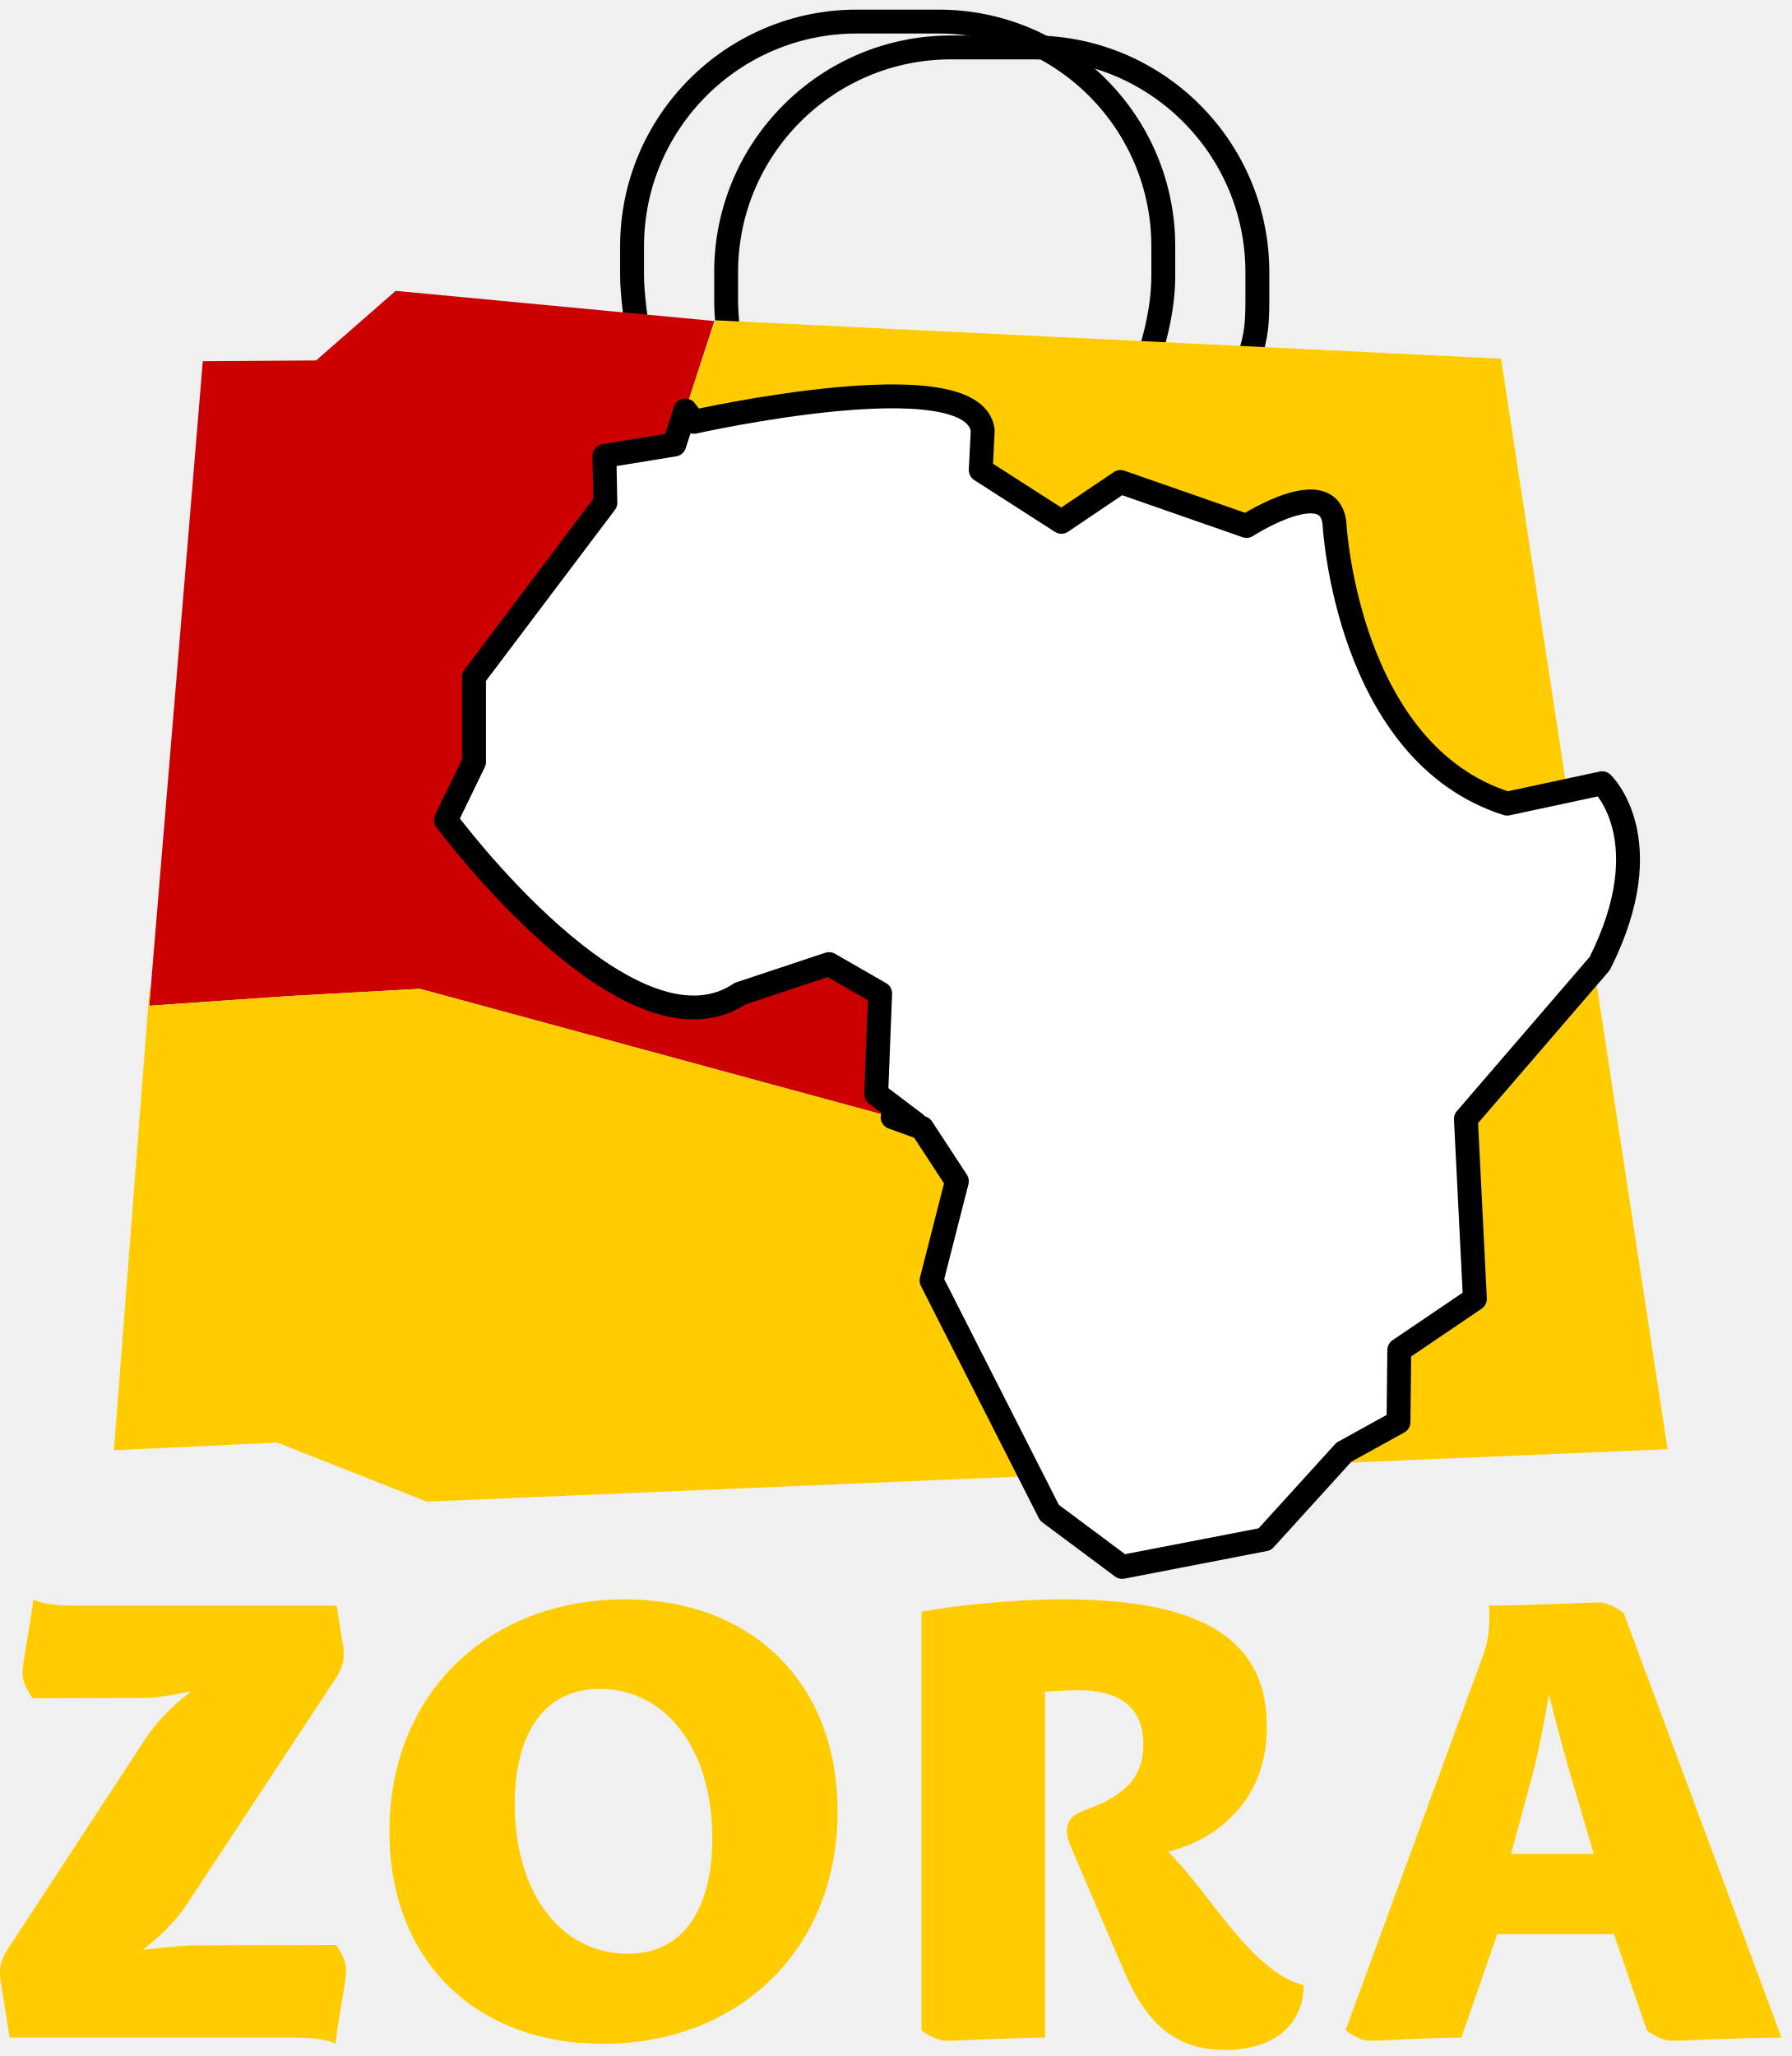
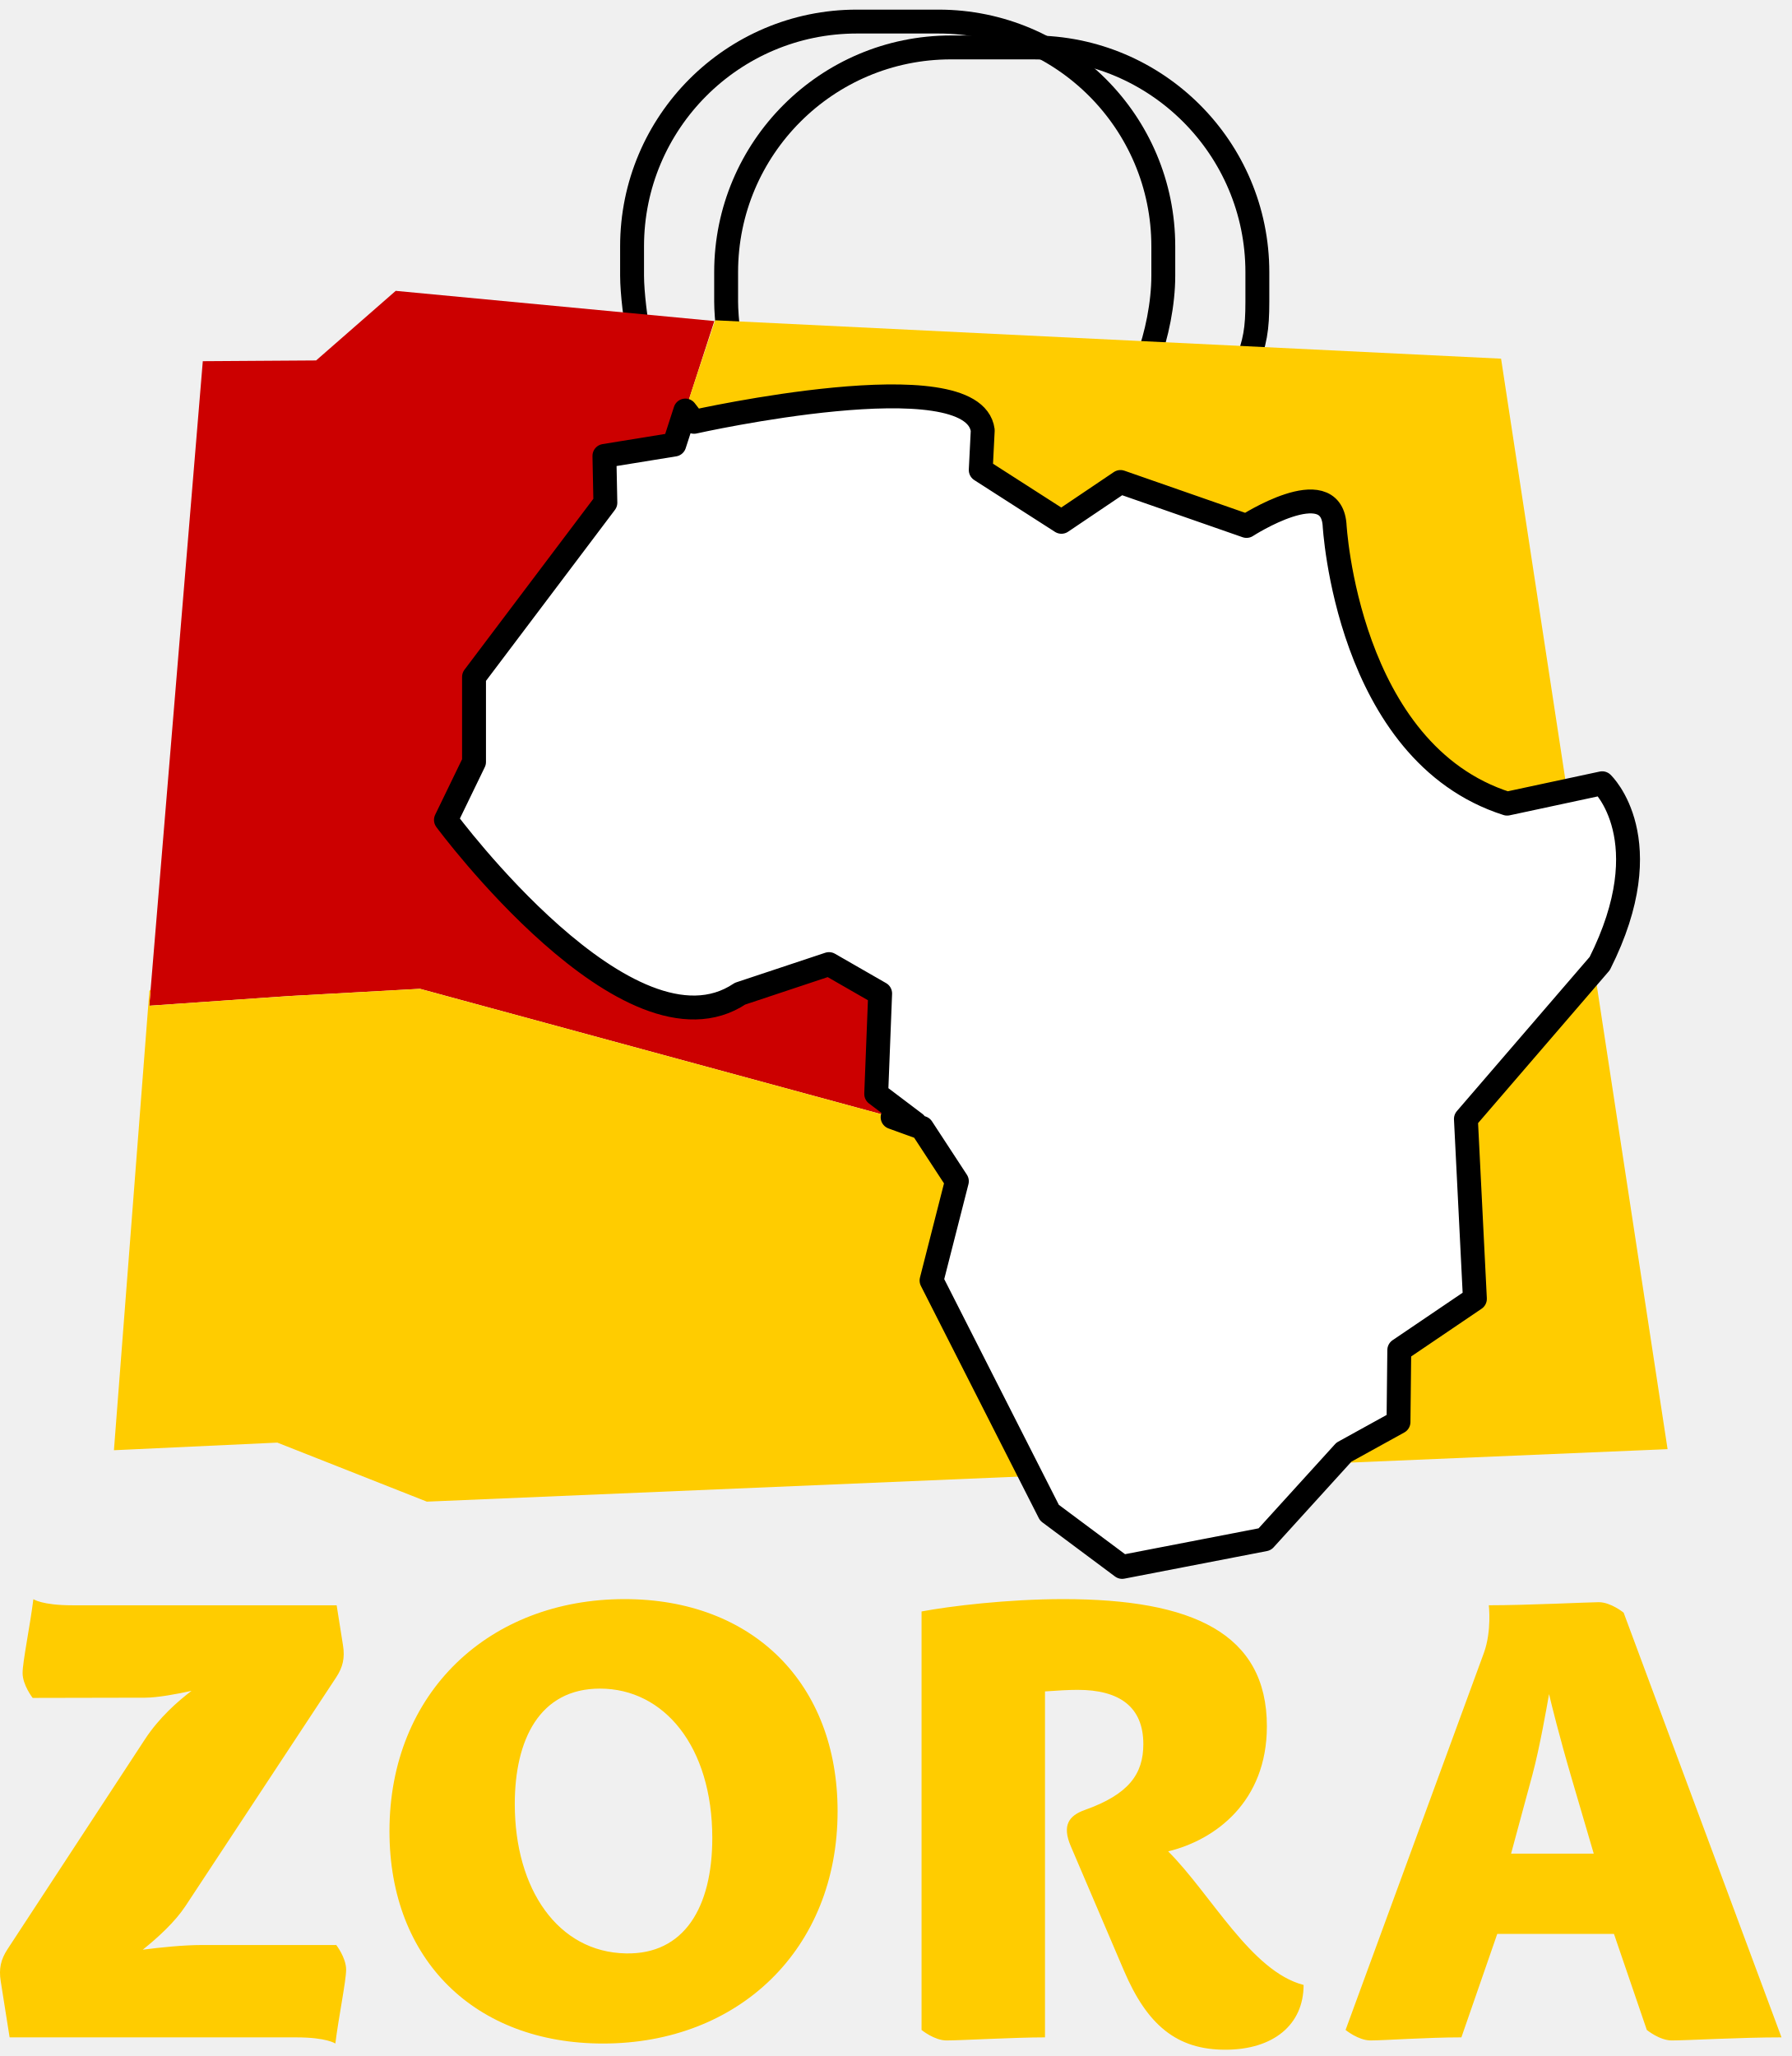
- <svg xmlns="http://www.w3.org/2000/svg" width="100%" height="100%" viewBox="0 0 156 179" version="1.1" xml:space="preserve" style="fill-rule:evenodd;clip-rule:evenodd;stroke-miterlimit:1.5;">
+ <svg xmlns="http://www.w3.org/2000/svg" width="100%" height="100%" viewBox="0 0 156 179" fill-rule="evenodd" clip-rule="evenodd" stroke-miterlimit="1.5">
  <g id="zora_logo">
    <g id="bag">
-       <path id="hand_2" d="M55.643,29.404c-0.298,-1.356 -0.613,-3.954 -0.613,-5.398l0,-2.559c0,-10.801 8.769,-19.569 19.569,-19.569l7.112,0c10.801,0 19.569,8.769 19.569,19.569l0,2.559c0,2.421 -0.571,5.206 -1.376,7.347" style="fill:none;stroke:#000;stroke-width:2.08px;" />
-       <path id="hand_1" d="M63.832,31.655c-0.298,-1.356 -0.613,-3.954 -0.613,-5.398l0,-2.559c0,-10.801 8.769,-19.569 19.569,-19.569l7.112,0c10.801,0 19.569,8.769 19.569,19.569l0,2.559c0,2.421 -0.192,3.493 -0.997,5.634" style="fill:none;stroke:#000;stroke-width:2.08px;" />
+       <path id="hand_2" d="M55.643 29.404c-0.298-1.356-0.613-3.954-0.613-5.398v-2.559c0-10.801 8.769-19.569 19.569-19.569h7.112c10.801 0 19.569 8.769 19.569 19.569v2.559c0 2.421-0.571 5.206-1.376 7.347" fill="none" stroke="#000" stroke-width="2.08" />
+       <path id="hand_1" d="M63.832 31.655c-0.298-1.356-0.613-3.954-0.613-5.398v-2.559c0-10.801 8.769-19.569 19.569-19.569h7.112c10.801 0 19.569 8.769 19.569 19.569v2.559c0 2.421-0.192 3.493-0.997 5.634" fill="none" stroke="#000" stroke-width="2.08" />
      <g id="bag_line">
-         <path id="bag_line_1" d="M17.657,31.446l9.865,-0.065l6.93,-6.059l27.742,2.627l-3.487,10.757l-6.086,0.988l0.083,4.076l-11.435,15.164l0,7.407l-2.445,5.046c0,0 15.955,21.579 25.604,15.127l7.746,-2.576l4.453,2.558l-0.342,8.748l3.387,2.559l-43.111,-11.716l-11.381,0.63l-12.184,0.845l4.66,-56.116Z" style="fill:#c00;" />
-         <path id="bag_line_2" d="M60.48,33.238l1.782,-5.354l68.425,3.342l14.497,94.941l-108.021,4.569l-13.019,-5.139l-14.225,0.663l3.086,-39.989l0.108,-0.12l-0.117,1.413l12.184,-0.845l11.381,-0.63l43.111,11.716l-3.387,-2.559l0.342,-8.748l-4.453,-2.558l-7.746,2.576c-9.649,6.452 -25.604,-15.127 -25.604,-15.127l2.445,-5.046l0,-7.407l11.435,-15.164l-0.037,-1.805l2.386,-2.666l3.653,-0.593l1.773,-5.468Z" style="fill:#fc0;" />
+         <path id="bag_line_1" d="M17.657 31.446l9.865-0.065 6.93-6.059 27.742 2.627-3.487 10.757-6.086 0.988 0.083 4.076-11.435 15.164v7.407l-2.445 5.046c0 0 15.955 21.579 25.604 15.127l7.746-2.576 4.453 2.558-0.342 8.748 3.387 2.559-43.111-11.716-11.381 0.63-12.184 0.845 4.66-56.116Z" fill="#c00" />
+         <path id="bag_line_2" d="M60.48 33.238l1.782-5.354 68.425 3.342 14.497 94.941-108.021 4.569-13.019-5.139-14.225 0.663 3.086-39.989 0.108-0.12-0.117 1.413 12.184-0.845 11.381-0.63 43.111 11.716-3.387-2.559 0.342-8.748-4.453-2.558-7.746 2.576c-9.649 6.452-25.604-15.127-25.604-15.127l2.445-5.046v-7.407l11.435-15.164-0.037-1.805 2.386-2.666 3.653-0.593 1.773-5.468Z" fill="#fc0" />
      </g>
-       <path id="africa_map" d="M59.668,35.743l0.755,0.981c0,0 24.304,-5.446 25.137,0.74l-0.174,3.459l7.025,4.507l5.142,-3.467l10.973,3.827c0,0 7.273,-4.703 7.663,-0.141c0,0 1.05,19.872 15.025,24.318l8.276,-1.775c0,0 5.206,4.912 -0.213,15.694l-11.651,13.53l0.783,15.664l-6.584,4.462l-0.068,6.263l-4.753,2.624l-6.892,7.587l-12.415,2.403l-6.328,-4.717l-10.266,-20.218l2.205,-8.643l-3.037,-4.646l-2.558,-0.927l1.96,0.533l-3.387,-2.559l0.342,-8.748l-4.453,-2.558l-7.746,2.576c-9.649,6.452 -25.604,-15.127 -25.604,-15.127l2.445,-5.046l0,-7.407l11.435,-15.164l-0.083,-4.076l6.086,-0.988l0.96,-2.962Z" style="fill:#fff;stroke:#000;stroke-width:2.08px;stroke-linecap:round;stroke-linejoin:round;" />
+       <path id="africa_map" d="M59.668 35.743l0.755 0.981c0 0 24.304-5.446 25.137 0.74l-0.174 3.459 7.025 4.507 5.142-3.467 10.973 3.827c0 0 7.273-4.703 7.663-0.141 0 0 1.05 19.872 15.025 24.318l8.276-1.775c0 0 5.206 4.912-0.213 15.694l-11.651 13.53 0.783 15.664-6.584 4.462-0.068 6.263-4.753 2.624-6.892 7.587-12.415 2.403-6.328-4.717-10.266-20.218 2.205-8.643-3.037-4.646-2.558-0.927 1.96 0.533-3.387-2.559 0.342-8.748-4.453-2.558-7.746 2.576c-9.649 6.452-25.604-15.127-25.604-15.127l2.445-5.046v-7.407l11.435-15.164-0.083-4.076 6.086-0.988 0.96-2.962Z" fill="#fff" stroke="#000" stroke-width="2.08" stroke-linecap="round" stroke-linejoin="round" />
    </g>
-     <path id="zora_text" d="M29.259,169.338l-11.7,0.023c-1.606,0.003 -3.554,0.203 -5.131,0.408c1.334,-1.067 2.812,-2.424 3.717,-3.797l13.116,-19.904c0.6,-0.911 0.773,-1.711 0.603,-2.789l-0.554,-3.495l-23.009,0c-2.651,0 -3.395,-0.535 -3.395,-0.535c-0.289,2.32 -0.939,5.461 -0.939,6.426c0,1.055 0.877,2.172 0.877,2.172l9.789,-0.02c1.084,-0.002 2.753,-0.313 4.044,-0.595c-1.176,0.888 -2.823,2.332 -4.049,4.204l-11.968,18.279c-0.598,0.912 -0.769,1.712 -0.598,2.789l0.775,4.897l24.964,0c2.651,0 3.395,0.537 3.395,0.537c0.289,-2.321 0.939,-5.463 0.939,-6.429c0,-1.054 -0.877,-2.172 -0.877,-2.172m25.124,-30.092c-11.769,0 -20.474,8.115 -20.474,20.206c0,11.231 7.47,18.486 18.594,18.486c11.823,0 20.421,-8.222 20.421,-20.223c0,-11.107 -7.362,-18.469 -18.54,-18.469m-2.15,7.792c5.589,0 9.781,5.051 9.781,13.005c0,6.072 -2.472,10.157 -7.523,10.049c-5.911,-0.107 -9.673,-5.589 -9.673,-13.005c0,-5.589 2.15,-10.049 7.416,-10.049m49.47,14.17c4.114,-0.998 8.594,-4.329 8.594,-10.892c0,-8.099 -6.49,-11.07 -17.726,-11.07c-4.849,0 -9.889,0.613 -12.34,1.075l0,36.435c0,0 1.118,0.914 2.172,0.914c1.287,0 5.88,-0.269 8.576,-0.269l0,-30.119c1.087,-0.081 2.115,-0.136 2.841,-0.136c3.65,0 5.721,1.485 5.721,4.729c0,2.616 -1.29,4.374 -5.088,5.726c-1.388,0.494 -2.009,1.329 -1.229,3.156l4.631,10.84c2.023,4.737 4.595,6.88 8.821,6.88c4.188,0 6.818,-2.175 6.818,-5.639c-4.575,-1.176 -8.054,-7.901 -11.79,-11.628l-0.001,-0.001l-0,0Zm39.657,-20.78c0,0 -1.118,-0.914 -2.172,-0.914c-0.806,0 -6.211,0.269 -9.569,0.269c0,0 0.267,2.25 -0.434,4.163l-12.037,32.81c0,0 1.118,0.914 2.172,0.914c1.188,0 4.897,-0.269 7.912,-0.269l3.122,-9.007l10.161,0l2.86,8.362c0,0 1.117,0.914 2.172,0.914c1.362,0 5.917,-0.269 9.554,-0.269l-13.742,-36.972l-0,0Zm-6.498,7.083c0.194,0.821 0.866,3.582 2.011,7.483l1.882,6.413l-7.198,0l1.866,-6.899c0.619,-2.291 1.268,-5.995 1.44,-6.997l-0.001,0l0,-0Z" style="fill:#fc0;fill-rule:nonzero;" />
+     <path id="zora_text" d="M29.259 169.338h-11.7c-1.606 0.003-3.554 0.203-5.131 0.408 1.334-1.067 2.812-2.424 3.717-3.797l13.116-19.904c0.6-0.911 0.773-1.711 0.603-2.789l-0.554-3.495h-23.009c-2.651 0-3.395-0.535-3.395-0.535-0.289 2.32-0.939 5.461-0.939 6.426 0 1.055 0.877 2.172 0.877 2.172l9.789-0.02c1.084-0.002 2.753-0.313 4.044-0.595-1.176 0.888-2.823 2.332-4.049 4.204l-11.968 18.279c-0.598 0.912-0.769 1.712-0.598 2.789l0.775 4.897h24.964c2.651 0 3.395 0.537 3.395 0.537 0.289-2.321 0.939-5.463 0.939-6.429 0-1.054-0.877-2.172-0.877-2.172m25.124-30.092c-11.769 0-20.474 8.115-20.474 20.206 0 11.231 7.47 18.486 18.594 18.486 11.823 0 20.421-8.222 20.421-20.223 0-11.107-7.362-18.469-18.54-18.469m-2.15 7.792c5.589 0 9.781 5.051 9.781 13.005 0 6.072-2.472 10.157-7.523 10.049-5.911-0.107-9.673-5.589-9.673-13.005 0-5.589 2.15-10.049 7.416-10.049m49.47 14.17c4.114-0.998 8.594-4.329 8.594-10.892 0-8.099-6.49-11.07-17.726-11.07-4.849 0-9.889 0.613-12.34 1.075v36.435c0 0 1.118 0.914 2.172 0.914 1.287 0 5.88-0.269 8.576-0.269v-30.119c1.087-0.081 2.115-0.136 2.841-0.136 3.65 0 5.721 1.485 5.721 4.729 0 2.616-1.29 4.374-5.088 5.726-1.388 0.494-2.009 1.329-1.229 3.156l4.631 10.84c2.023 4.737 4.595 6.88 8.821 6.88 4.188 0 6.818-2.175 6.818-5.639-4.575-1.176-8.054-7.901-11.79-11.628Zm39.657-20.78c0 0-1.118-0.914-2.172-0.914-0.806 0-6.211 0.269-9.569 0.269 0 0 0.267 2.25-0.434 4.163l-12.037 32.81c0 0 1.118 0.914 2.172 0.914 1.188 0 4.897-0.269 7.912-0.269l3.122-9.007h10.161l2.86 8.362c0 0 1.117 0.914 2.172 0.914 1.362 0 5.917-0.269 9.554-0.269l-13.742-36.972Zm-6.498 7.083c0.194 0.821 0.866 3.582 2.011 7.483l1.882 6.413h-7.198l1.866-6.899c0.619-2.291 1.268-5.995 1.44-6.997Z" fill="#fc0" fill-rule="nonzero" />
  </g>
</svg>
